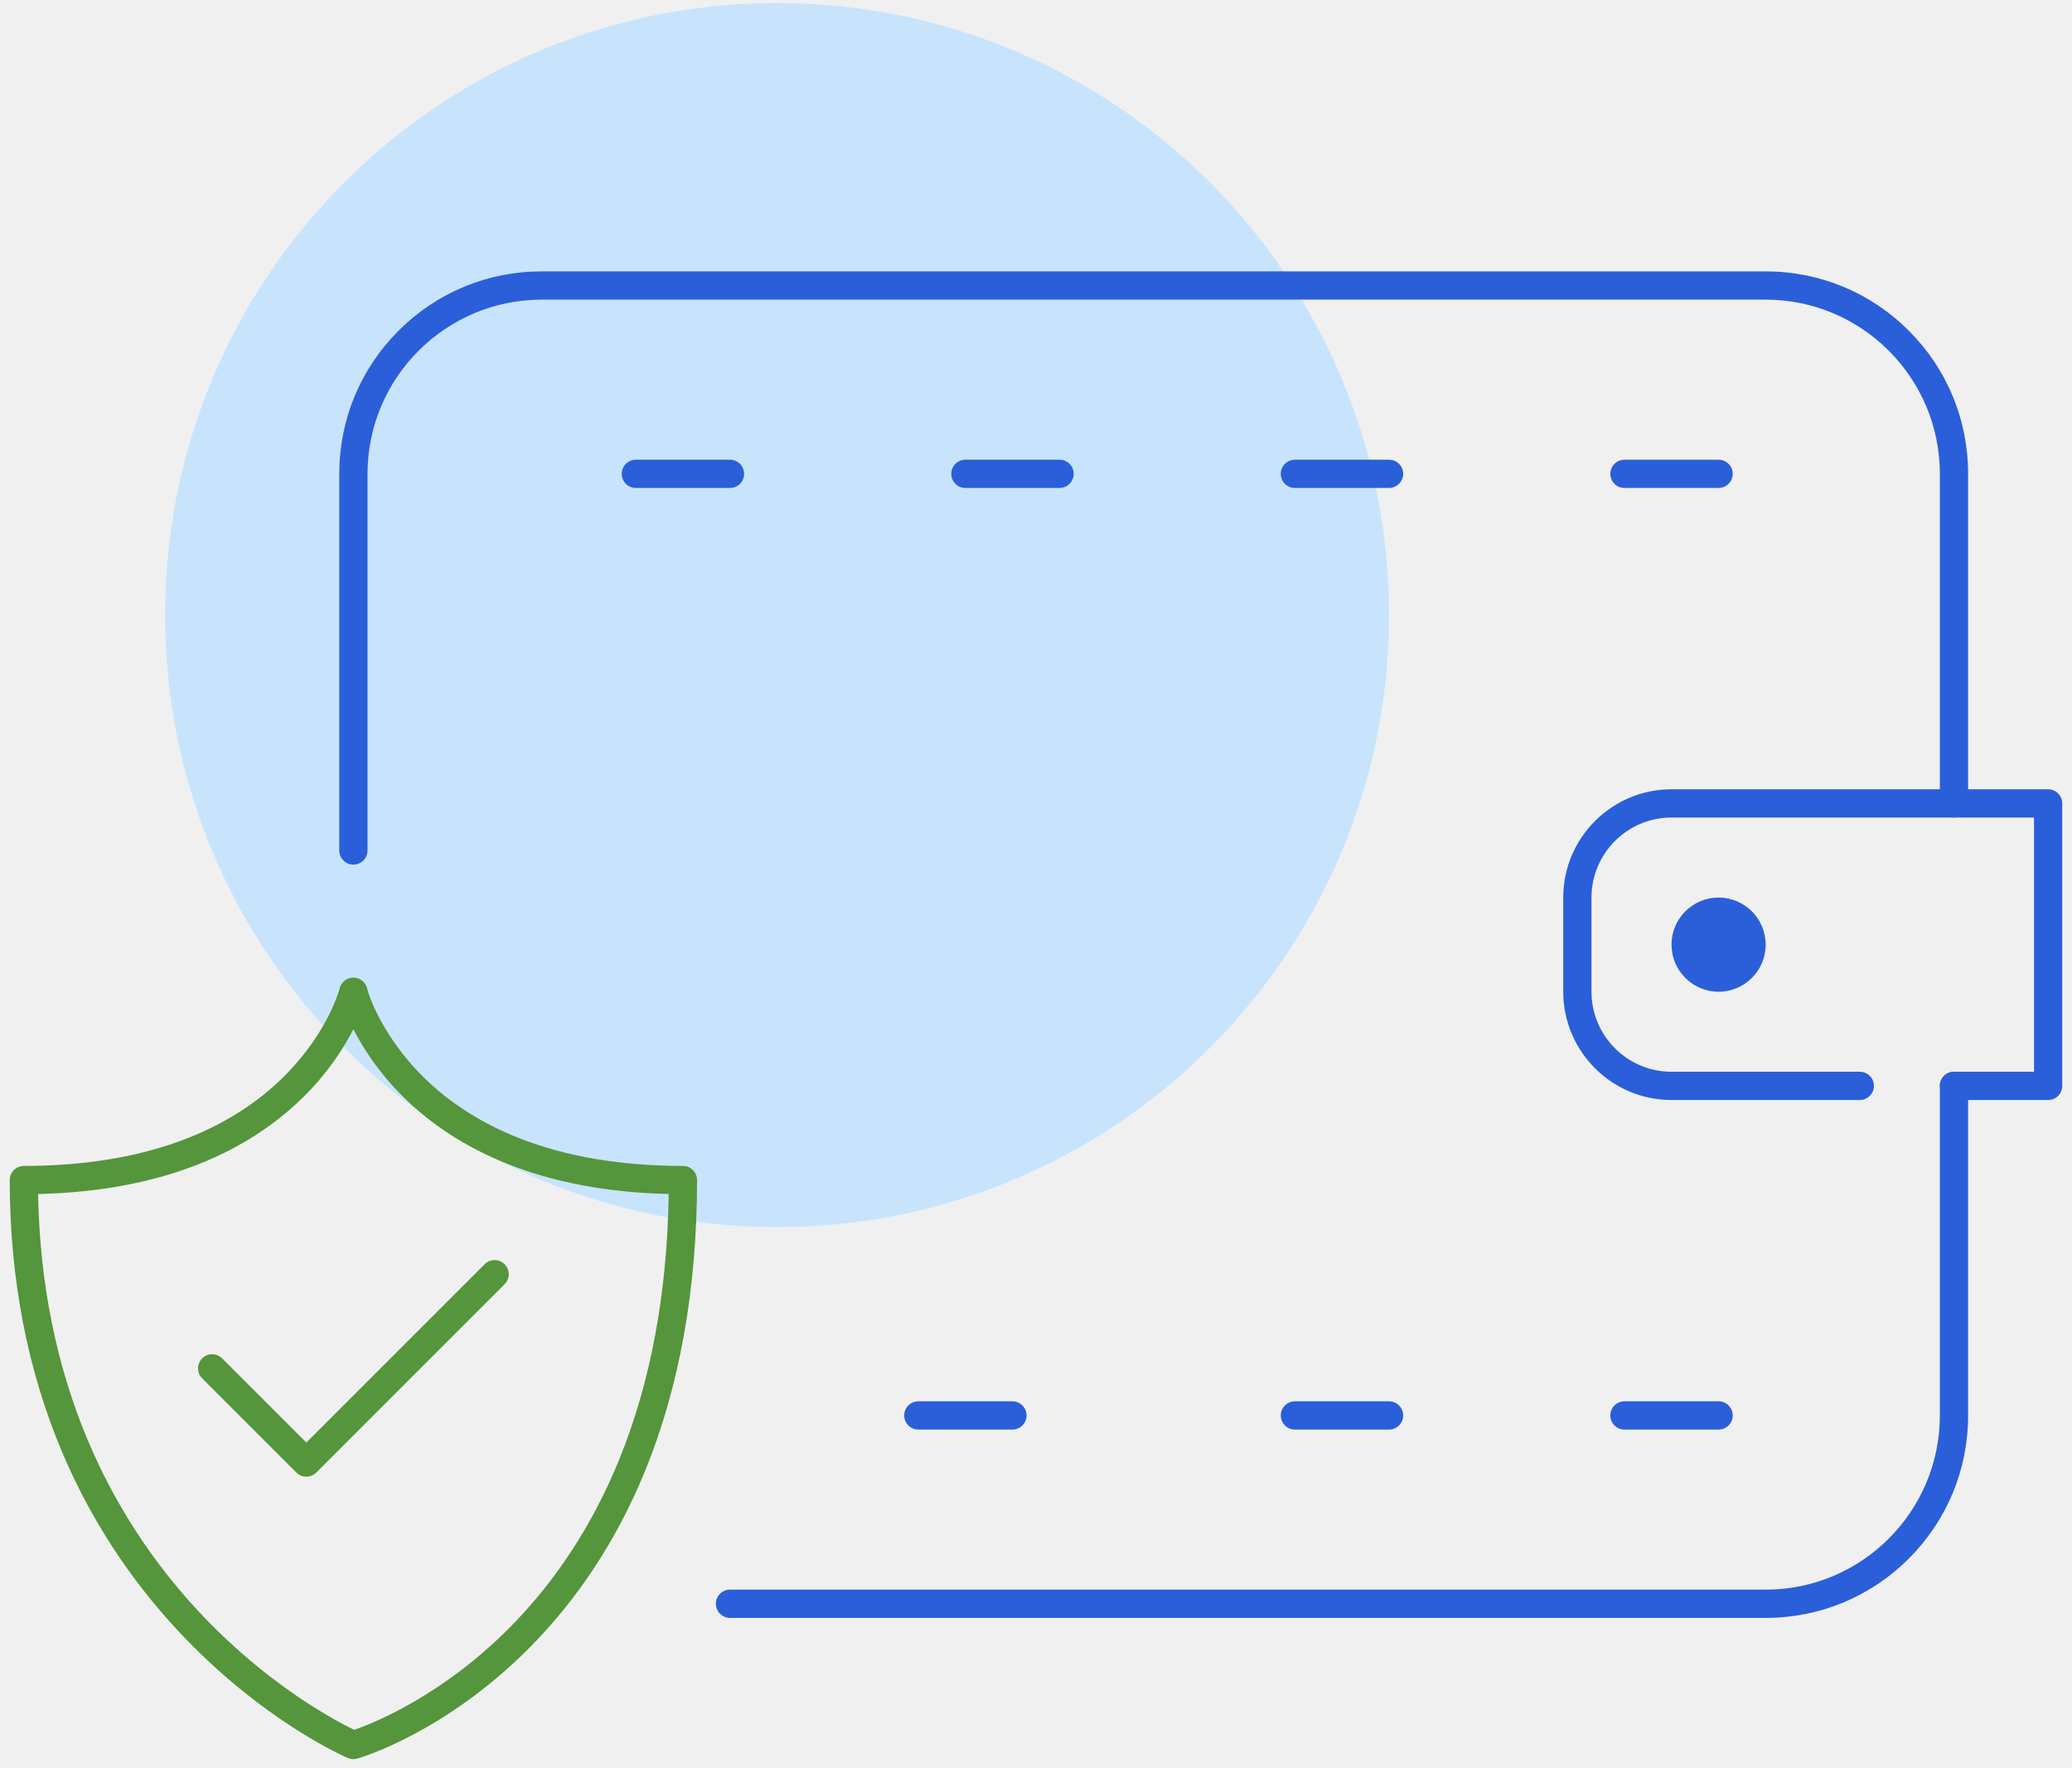
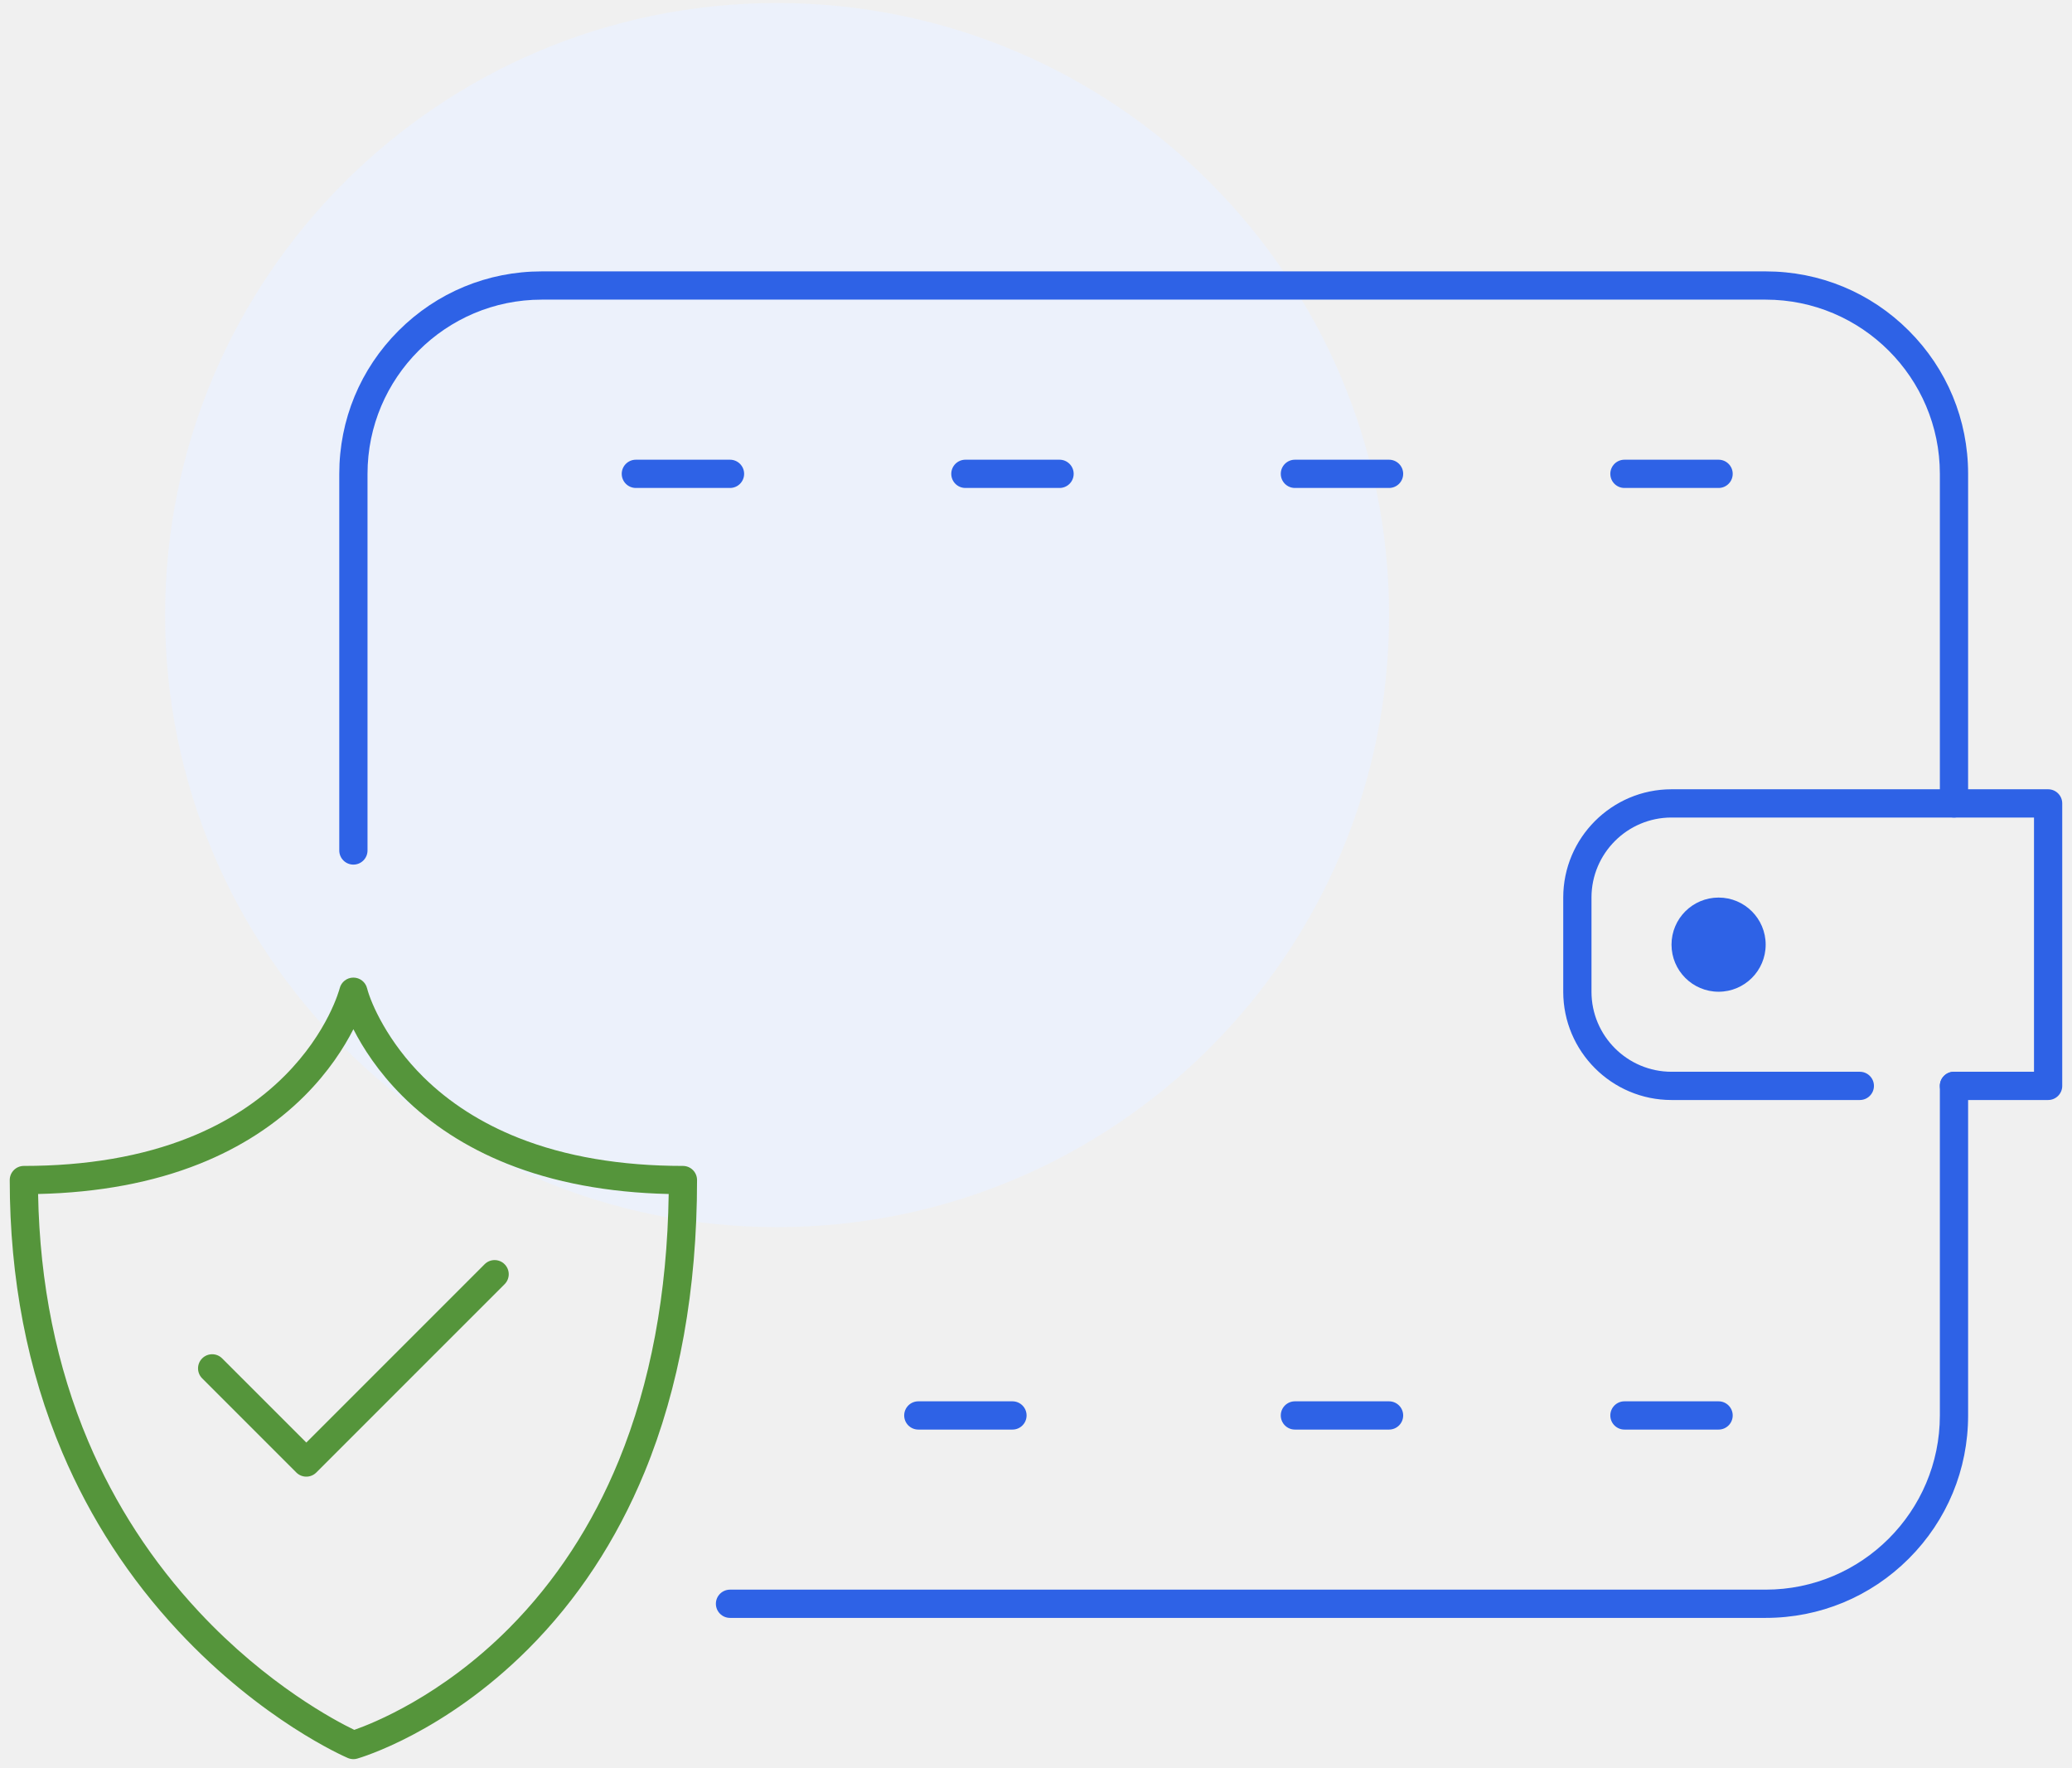
<svg xmlns="http://www.w3.org/2000/svg" width="177" height="151" viewBox="0 0 177 151" fill="none">
  <g clip-path="url(#clip0_5893_16959)">
-     <path d="M66.382 104.817C95.255 104.817 118.661 81.411 118.661 52.538C118.661 23.665 95.255 0.259 66.382 0.259C37.51 0.259 14.104 23.665 14.104 52.538C14.104 81.411 37.51 104.817 66.382 104.817Z" fill="#C8E4FD" />
-     <path d="M150.833 138.195H62.361C61.695 138.195 61.154 137.654 61.154 136.988C61.154 136.322 61.695 135.782 62.361 135.782H150.833C159.037 135.782 165.712 129.107 165.712 120.903V92.752C165.712 92.087 166.252 91.546 166.918 91.546C167.584 91.546 168.125 92.087 168.125 92.752V120.903C168.125 125.522 166.326 129.864 163.06 133.13C159.794 136.396 155.452 138.195 150.833 138.195Z" fill="#2A5FD9" />
-     <path d="M30.189 73.852C29.523 73.852 28.982 73.311 28.982 72.645V40.474C28.982 35.855 30.781 31.512 34.047 28.246C37.313 24.98 41.656 23.181 46.275 23.181H150.832C155.451 23.181 159.794 24.98 163.06 28.246C166.326 31.512 168.125 35.855 168.125 40.474V68.624C168.125 69.29 167.584 69.83 166.918 69.83C166.252 69.83 165.712 69.29 165.712 68.624V40.474C165.712 32.269 159.037 25.594 150.832 25.594H46.275C38.07 25.594 31.395 32.269 31.395 40.474V72.645C31.395 73.311 30.855 73.852 30.189 73.852Z" fill="#2A5FD9" />
-     <path d="M174.96 93.959H166.917C166.251 93.959 165.711 93.418 165.711 92.752C165.711 92.087 166.251 91.546 166.917 91.546H173.754V69.83H142.788C139.019 69.83 135.952 72.897 135.952 76.667V84.71C135.952 88.479 139.019 91.546 142.788 91.546H158.874C159.54 91.546 160.081 92.087 160.081 92.752C160.081 93.418 159.54 93.959 158.874 93.959H142.788C137.688 93.959 133.539 89.81 133.539 84.71V76.667C133.539 71.567 137.688 67.417 142.788 67.417H174.96C175.626 67.417 176.166 67.958 176.166 68.624V92.752C176.166 93.418 175.626 93.959 174.96 93.959Z" fill="#2A5FD9" />
-     <path d="M146.811 84.71C149.031 84.71 150.832 82.909 150.832 80.688C150.832 78.467 149.031 76.667 146.811 76.667C144.59 76.667 142.789 78.467 142.789 80.688C142.789 82.909 144.59 84.71 146.811 84.71Z" fill="#2A5FD9" />
-     <path d="M118.659 41.68H110.617C109.951 41.68 109.41 41.14 109.41 40.474C109.41 39.808 109.951 39.267 110.617 39.267H118.659C119.325 39.267 119.866 39.808 119.866 40.474C119.866 41.14 119.325 41.68 118.659 41.68Z" fill="#2A5FD9" />
-     <path d="M146.81 41.68H138.767C138.101 41.68 137.561 41.14 137.561 40.474C137.561 39.808 138.101 39.267 138.767 39.267H146.81C147.476 39.267 148.016 39.808 148.016 40.474C148.016 41.14 147.476 41.68 146.81 41.68Z" fill="#2A5FD9" />
-     <path d="M62.361 41.68H54.318C53.652 41.68 53.111 41.14 53.111 40.474C53.111 39.808 53.652 39.267 54.318 39.267H62.361C63.027 39.267 63.567 39.808 63.567 40.474C63.567 41.14 63.027 41.68 62.361 41.68Z" fill="#2A5FD9" />
-     <path d="M90.511 41.68H82.468C81.802 41.68 81.262 41.14 81.262 40.474C81.262 39.808 81.802 39.267 82.468 39.267H90.511C91.177 39.267 91.718 39.808 91.718 40.474C91.718 41.14 91.177 41.68 90.511 41.68Z" fill="#2A5FD9" />
-     <path d="M86.49 122.109H78.447C77.781 122.109 77.24 121.569 77.24 120.903C77.24 120.237 77.781 119.696 78.447 119.696H86.49C87.156 119.696 87.696 120.237 87.696 120.903C87.696 121.569 87.156 122.109 86.49 122.109Z" fill="#2A5FD9" />
-     <path d="M118.659 122.109H110.617C109.951 122.109 109.41 121.569 109.41 120.903C109.41 120.237 109.951 119.696 110.617 119.696H118.659C119.325 119.696 119.866 120.237 119.866 120.903C119.866 121.569 119.325 122.109 118.659 122.109Z" fill="#2A5FD9" />
-     <path d="M146.81 122.109H138.767C138.101 122.109 137.561 121.569 137.561 120.903C137.561 120.237 138.101 119.696 138.767 119.696H146.81C147.476 119.696 148.016 120.237 148.016 120.903C148.016 121.569 147.476 122.109 146.81 122.109Z" fill="#2A5FD9" />
+     <path d="M66.382 104.817C95.255 104.817 118.661 81.411 118.661 52.538C118.661 23.665 95.255 0.259 66.382 0.259C37.51 0.259 14.104 23.665 14.104 52.538C14.104 81.411 37.51 104.817 66.382 104.817Z" fill="#ECF1FB" />
+     <path d="M150.833 138.195H62.361C61.695 138.195 61.154 137.654 61.154 136.988C61.154 136.322 61.695 135.782 62.361 135.782H150.833C159.037 135.782 165.712 129.107 165.712 120.903V92.752C165.712 92.087 166.252 91.546 166.918 91.546C167.584 91.546 168.125 92.087 168.125 92.752V120.903C168.125 125.522 166.326 129.864 163.06 133.13C159.794 136.396 155.452 138.195 150.833 138.195Z" fill="#2E62E6" />
+     <path d="M30.189 73.852C29.523 73.852 28.982 73.311 28.982 72.645V40.474C28.982 35.855 30.781 31.512 34.047 28.246C37.313 24.98 41.656 23.181 46.275 23.181H150.832C155.451 23.181 159.794 24.98 163.06 28.246C166.326 31.512 168.125 35.855 168.125 40.474V68.624C168.125 69.29 167.584 69.83 166.918 69.83C166.252 69.83 165.712 69.29 165.712 68.624V40.474C165.712 32.269 159.037 25.594 150.832 25.594H46.275C38.07 25.594 31.395 32.269 31.395 40.474V72.645C31.395 73.311 30.855 73.852 30.189 73.852Z" fill="#2E62E6" />
+     <path d="M174.96 93.959H166.917C166.251 93.959 165.711 93.418 165.711 92.752C165.711 92.087 166.251 91.546 166.917 91.546H173.754V69.83H142.788C139.019 69.83 135.952 72.897 135.952 76.667V84.71C135.952 88.479 139.019 91.546 142.788 91.546H158.874C159.54 91.546 160.081 92.087 160.081 92.752C160.081 93.418 159.54 93.959 158.874 93.959H142.788C137.688 93.959 133.539 89.81 133.539 84.71V76.667C133.539 71.567 137.688 67.417 142.788 67.417H174.96C175.626 67.417 176.166 67.958 176.166 68.624V92.752C176.166 93.418 175.626 93.959 174.96 93.959Z" fill="#2E62E6" />
+     <path d="M146.811 84.71C149.031 84.71 150.832 82.909 150.832 80.688C150.832 78.467 149.031 76.667 146.811 76.667C144.59 76.667 142.789 78.467 142.789 80.688C142.789 82.909 144.59 84.71 146.811 84.71Z" fill="#2E62E6" />
+     <path d="M118.659 41.68H110.617C109.951 41.68 109.41 41.14 109.41 40.474C109.41 39.808 109.951 39.267 110.617 39.267H118.659C119.325 39.267 119.866 39.808 119.866 40.474C119.866 41.14 119.325 41.68 118.659 41.68Z" fill="#2E62E6" />
+     <path d="M146.81 41.68H138.767C138.101 41.68 137.561 41.14 137.561 40.474C137.561 39.808 138.101 39.267 138.767 39.267H146.81C147.476 39.267 148.016 39.808 148.016 40.474C148.016 41.14 147.476 41.68 146.81 41.68Z" fill="#2E62E6" />
+     <path d="M62.361 41.68H54.318C53.652 41.68 53.111 41.14 53.111 40.474C53.111 39.808 53.652 39.267 54.318 39.267H62.361C63.027 39.267 63.567 39.808 63.567 40.474C63.567 41.14 63.027 41.68 62.361 41.68Z" fill="#2E62E6" />
+     <path d="M90.511 41.68H82.468C81.802 41.68 81.262 41.14 81.262 40.474C81.262 39.808 81.802 39.267 82.468 39.267H90.511C91.177 39.267 91.718 39.808 91.718 40.474C91.718 41.14 91.177 41.68 90.511 41.68Z" fill="#2E62E6" />
+     <path d="M86.49 122.109H78.447C77.781 122.109 77.24 121.569 77.24 120.903C77.24 120.237 77.781 119.696 78.447 119.696H86.49C87.156 119.696 87.696 120.237 87.696 120.903C87.696 121.569 87.156 122.109 86.49 122.109Z" fill="#2E62E6" />
+     <path d="M118.659 122.109H110.617C109.951 122.109 109.41 121.569 109.41 120.903C109.41 120.237 109.951 119.696 110.617 119.696H118.659C119.325 119.696 119.866 120.237 119.866 120.903C119.866 121.569 119.325 122.109 118.659 122.109Z" fill="#2E62E6" />
+     <path d="M146.81 122.109H138.767C138.101 122.109 137.561 121.569 137.561 120.903C137.561 120.237 138.101 119.696 138.767 119.696H146.81C147.476 119.696 148.016 120.237 148.016 120.903C148.016 121.569 147.476 122.109 146.81 122.109Z" fill="#2E62E6" />
    <path d="M30.189 150.259C30.026 150.259 29.864 150.226 29.713 150.162C29.416 150.035 22.36 146.958 15.231 139.32C11.049 134.839 7.716 129.71 5.326 124.076C2.344 117.046 0.832 109.214 0.832 100.795C0.832 100.129 1.373 99.589 2.038 99.589C7.388 99.589 12.142 98.773 16.168 97.162C19.352 95.888 22.09 94.118 24.308 91.899C28.05 88.158 29.009 84.454 29.018 84.417C29.152 83.88 29.634 83.503 30.188 83.503C30.741 83.503 31.224 83.88 31.358 84.417C31.694 85.728 33.134 89.004 36.169 91.999C38.392 94.193 41.129 95.942 44.304 97.199C48.309 98.785 53.031 99.589 58.339 99.589C59.005 99.589 59.545 100.129 59.545 100.795C59.545 110.127 58.035 118.526 55.056 125.761C52.66 131.579 49.315 136.659 45.116 140.858C37.94 148.034 30.819 150.127 30.519 150.213C30.411 150.245 30.299 150.26 30.188 150.26L30.189 150.259ZM3.255 101.988C3.391 109.627 4.833 116.736 7.547 123.134C9.826 128.507 13.006 133.399 16.995 137.674C22.84 143.937 28.707 147.009 30.264 147.759C31.841 147.21 37.71 144.889 43.504 139.057C47.454 135.081 50.602 130.27 52.86 124.755C55.569 118.142 57.001 110.487 57.123 101.987C51.955 101.871 47.314 101.002 43.313 99.402C39.825 98.006 36.813 96.056 34.362 93.605C32.309 91.552 30.998 89.498 30.189 87.911C29.379 89.498 28.068 91.552 26.015 93.605C23.564 96.056 20.552 98.006 17.064 99.402C13.064 101.002 8.423 101.871 3.255 101.987V101.988Z" fill="#55953B" />
    <path d="M26.168 126.13C25.859 126.13 25.55 126.013 25.314 125.777L17.271 117.734C16.8 117.263 16.8 116.499 17.271 116.029C17.743 115.557 18.507 115.557 18.977 116.029L26.167 123.218L41.399 107.986C41.871 107.514 42.635 107.514 43.105 107.986C43.577 108.457 43.577 109.221 43.105 109.692L27.019 125.777C26.784 126.013 26.475 126.13 26.166 126.13H26.168Z" fill="#55953B" />
  </g>
  <defs>
    <clipPath id="clip0_5893_16959">
      <rect width="175.335" height="150" fill="white" transform="translate(0.832031 0.259155)" />
    </clipPath>
  </defs>
</svg>
